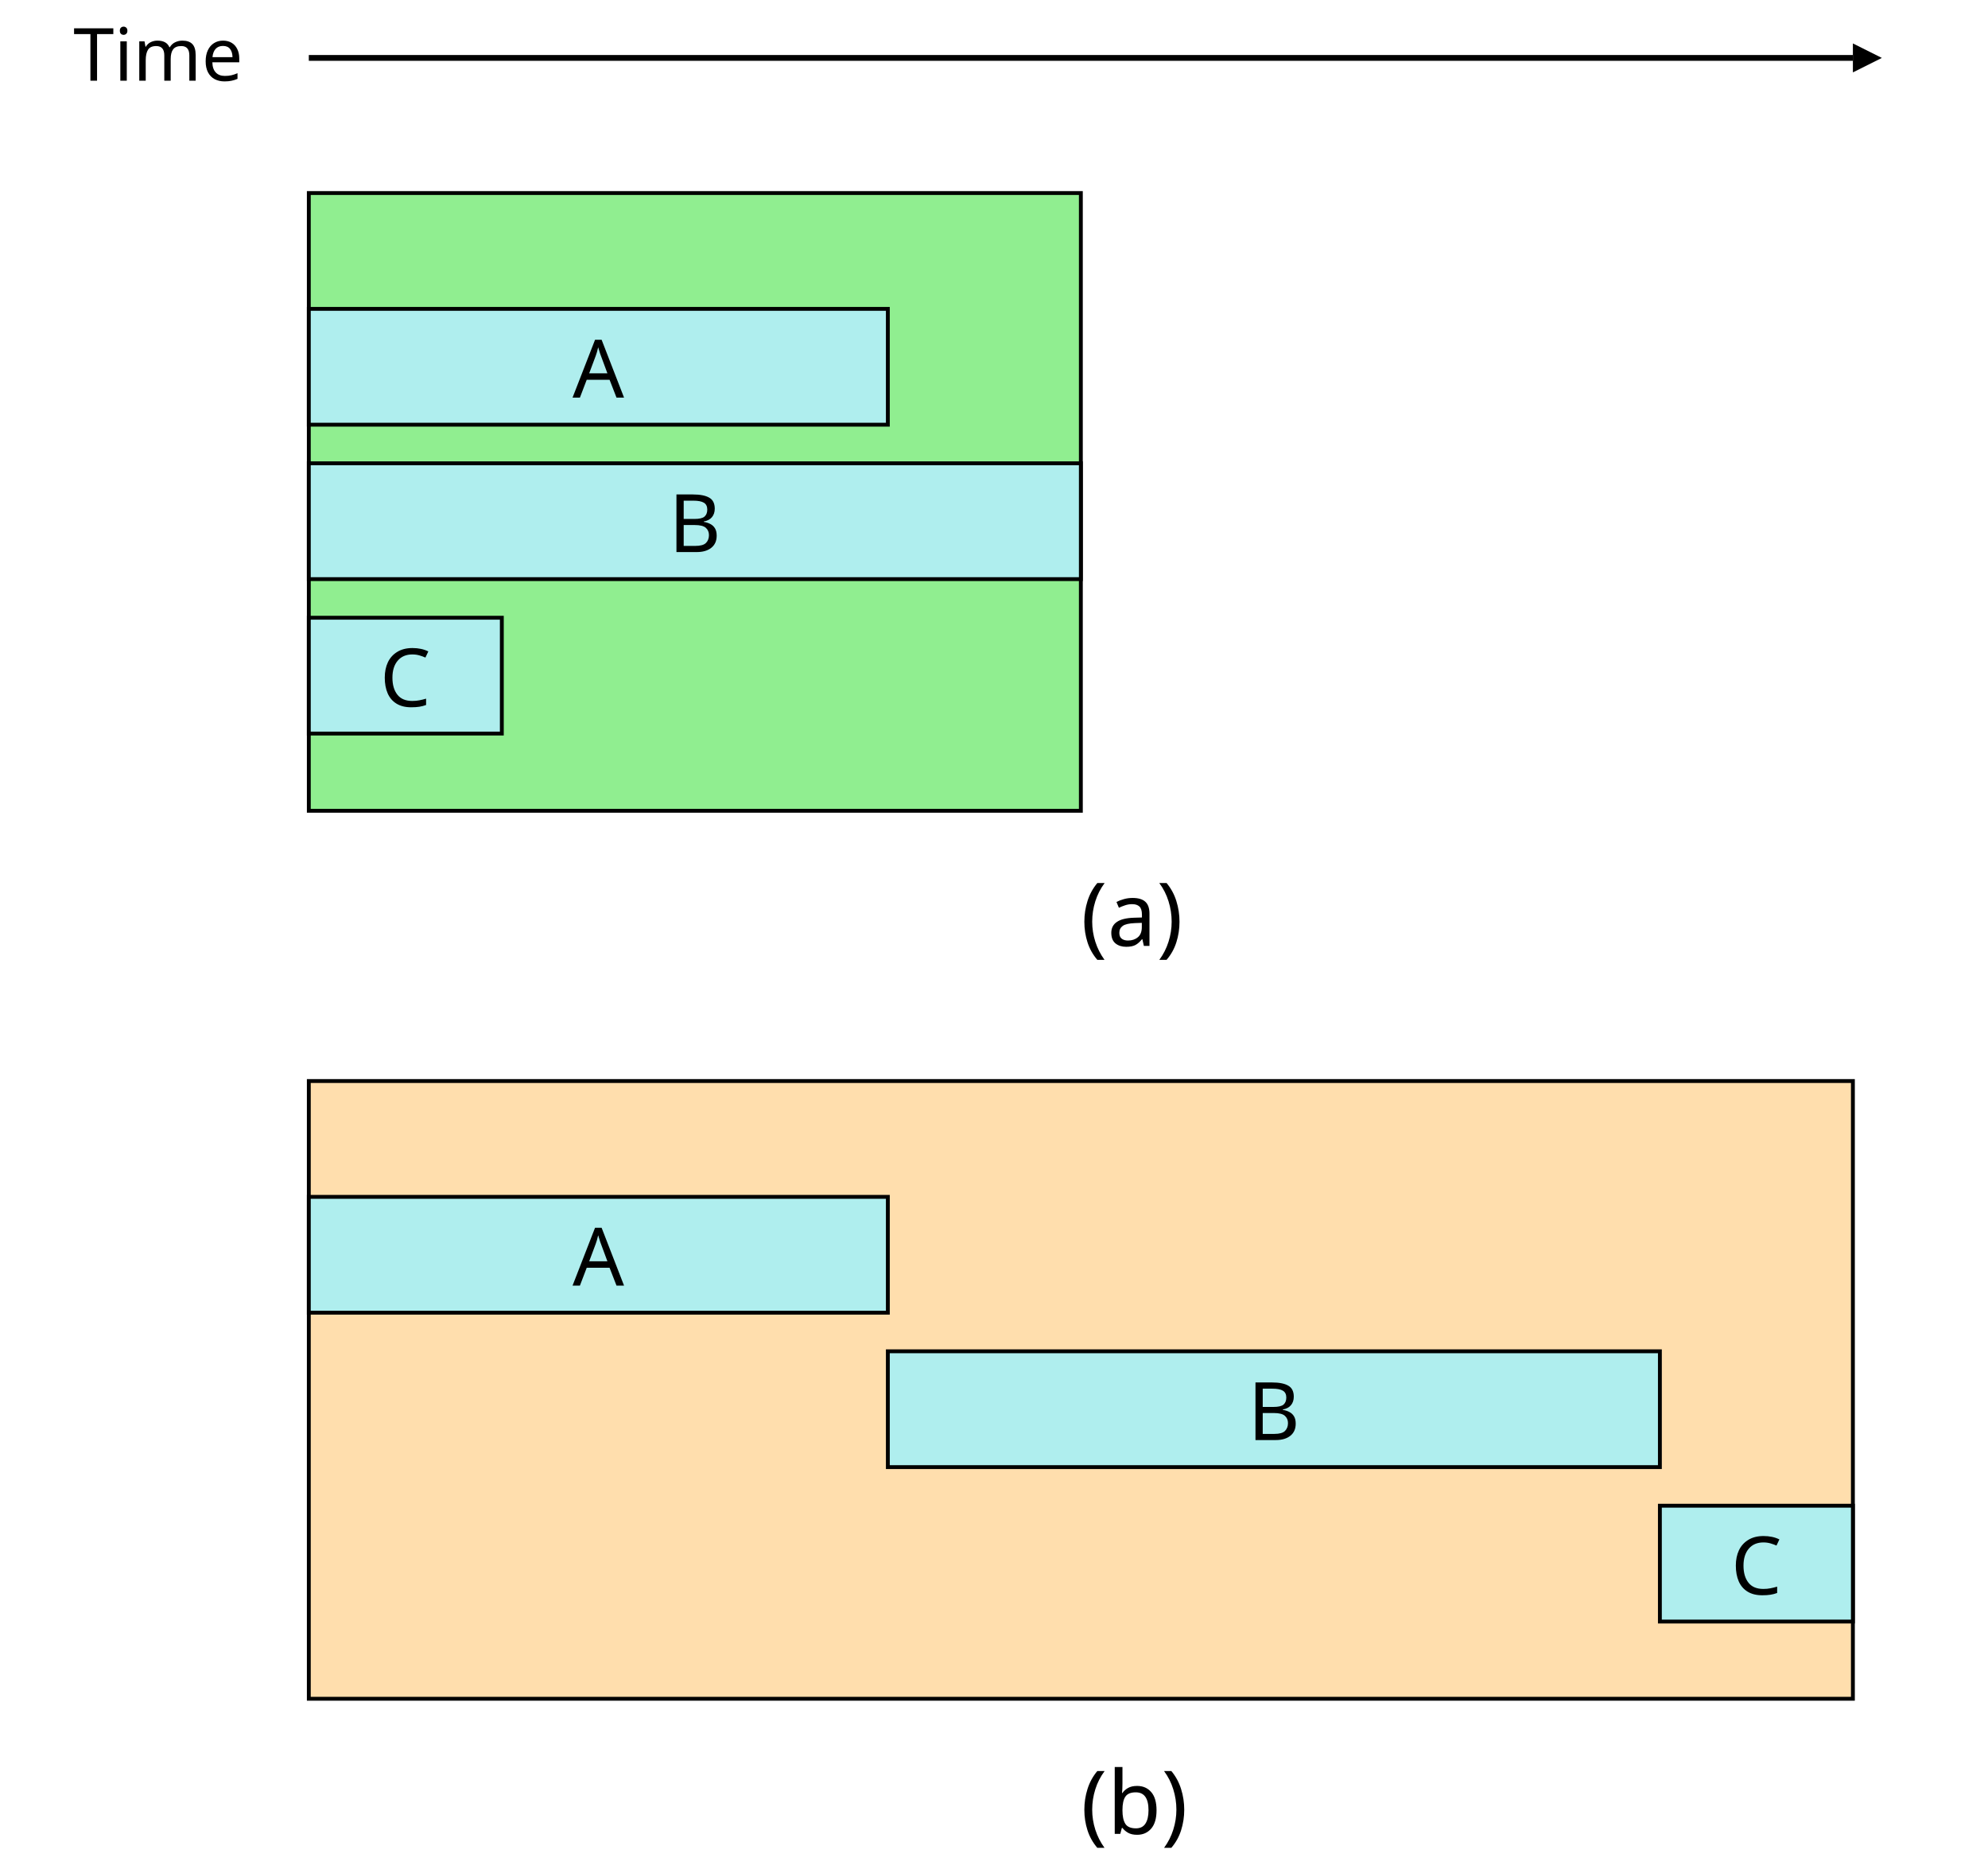
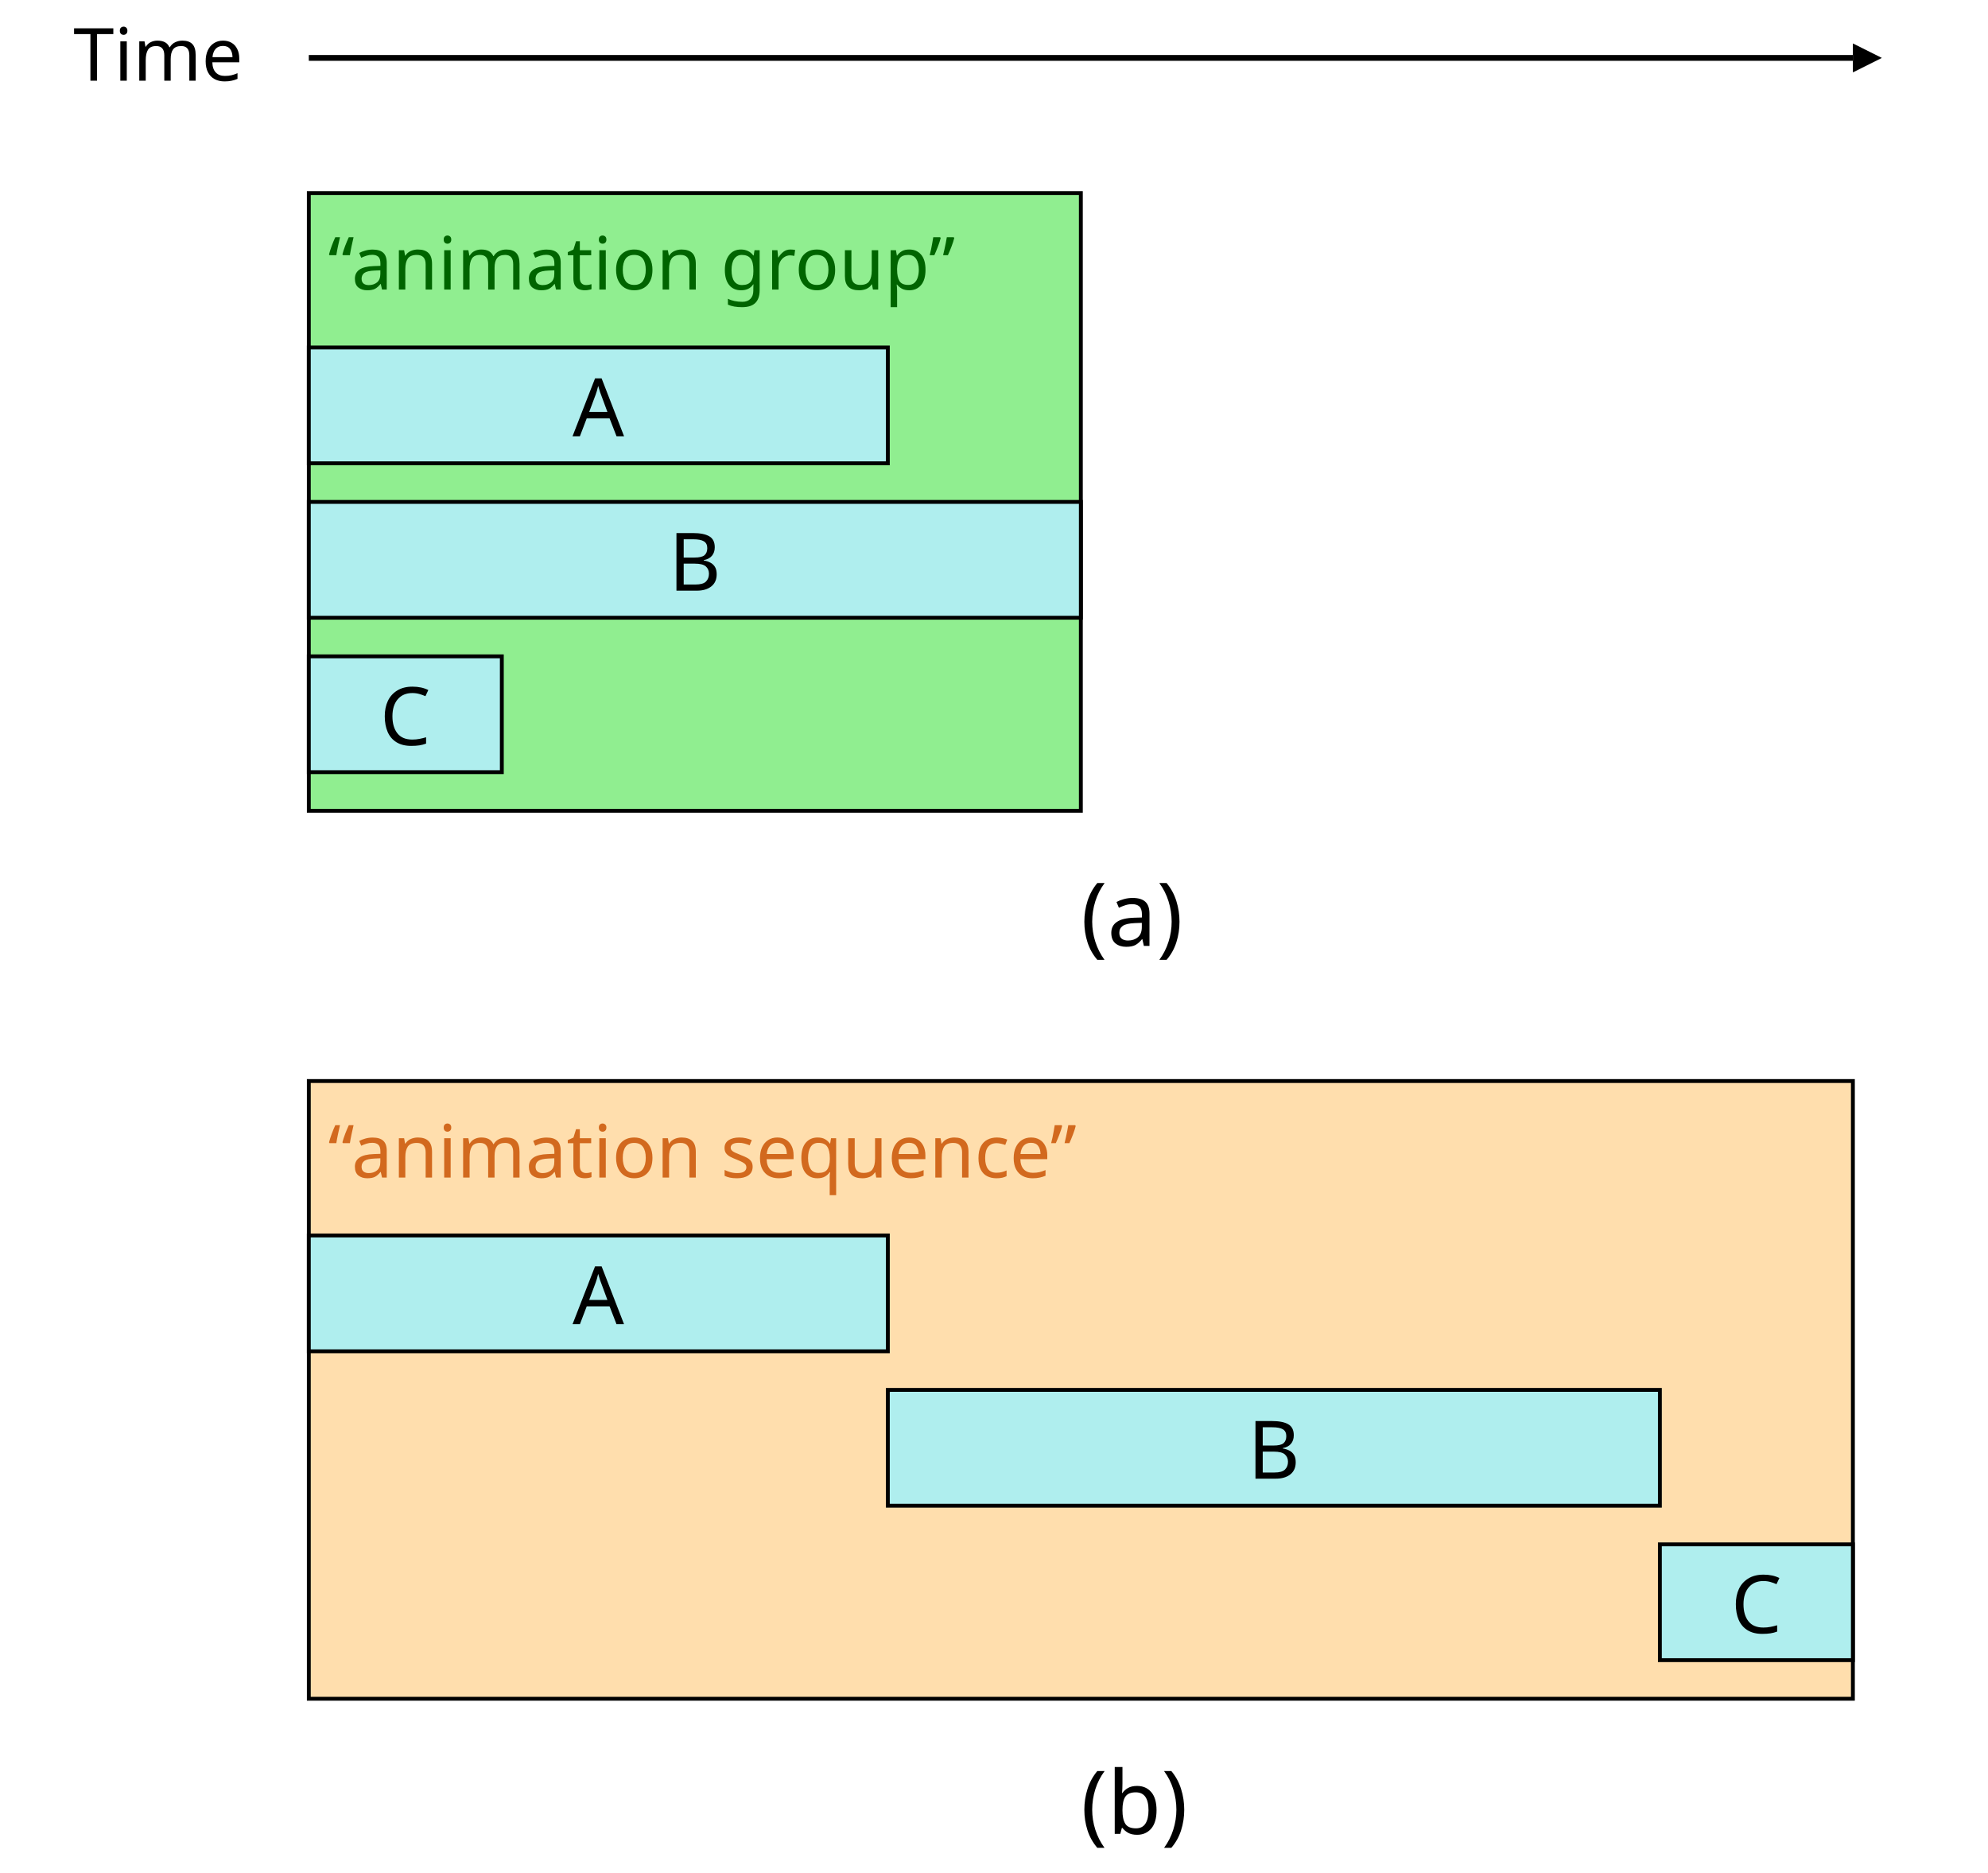
<svg xmlns="http://www.w3.org/2000/svg" xmlns:xlink="http://www.w3.org/1999/xlink" width="100%" height="100%" viewBox="0 0 515 485">
  <defs>
    <style type="text/css">
    svg {
      font-size: 19px;
      font-family: sans-serif;
    }

    .line, .arrowLine {
      stroke: black;
      stroke-width: 1.5;
      fill: none;
    }
    .arrowLine {
      marker-end: url(#arrow);
    }
    .activeSpan  {
      stroke: black;
      fill: paleturquoise;
    }
    .parGroupSpan  {
      fill: lightgreen;
      stroke: black;
    }
    .seqGroupSpan  {
      fill: navajowhite;
      stroke: black;
    }
    .tickLabel {
      text-anchor: middle;
      font-size: 0.8em;
    }
    .animLabel {
      fill: black;
      text-anchor: middle;
      font-size: 1.1em;
    }
    .parGroupParams {
      fill: darkgreen;
    }
    .seqGroupParams {
      fill: chocolate;
    }
    .startTimeStar {
      stroke: blue;
      stroke-linecap: round;
      stroke-width: 2;
      fill: none;
    }
    .exampleLabel {
      font-size: 1.2em;
    }
    </style>
    <style type="text/css">
      .blackArrowHead {
        fill: black;
        stroke: none;
      }
    </style>
    <marker id="arrow" viewBox="0 -5 10 10" orient="auto" markerWidth="5" markerHeight="5">
      <path d="M0-5l10 5l-10 5z" class="blackArrowHead" />
    </marker>
    <g id="timeline">
      <text x="1em" y="1.1em">Time</text>
      <g transform="translate(80 15)">
        <path d="M0 0H400" class="arrowLine" />
      </g>
    </g>
  </defs>
  <use xlink:href="#timeline" />
  <g transform="translate(80 50)">
    <rect width="200" height="160" class="parGroupSpan" />
-     <g transform="translate(0 30)">
+     <text x="5" y="25" class="parGroupParams">“animation
+       group”</text>
+     <g transform="translate(0 40)">
      <rect width="150" height="30" class="activeSpan" />
      <text x="75" y="1.1em" class="animLabel">A</text>
    </g>
-     <g transform="translate(0 70)">
+     <g transform="translate(0 80)">
      <rect width="200" height="30" class="activeSpan" />
      <text x="100" y="1.1em" class="animLabel">B</text>
    </g>
-     <g transform="translate(0 110)">
+     <g transform="translate(0 120)">
      <rect width="50" height="30" class="activeSpan" />
      <text x="25" y="1.1em" class="animLabel">C</text>
    </g>
    <text x="200" y="195" class="exampleLabel">(a)</text>
  </g>
  <g transform="translate(80 280)">
    <rect width="400" height="160" class="seqGroupSpan" />
-     <g transform="translate(0 30)">
+     <text x="5" y="25" class="seqGroupParams">“animation
+       sequence”</text>
+     <g transform="translate(0 40)">
      <rect width="150" height="30" class="activeSpan" />
      <text x="75" y="1.1em" class="animLabel">A</text>
    </g>
-     <g transform="translate(0 70)">
+     <g transform="translate(0 80)">
      <rect x="150" width="200" height="30" class="activeSpan" />
      <text x="250" y="1.1em" class="animLabel">B</text>
    </g>
-     <g transform="translate(0 110)">
+     <g transform="translate(0 120)">
      <rect x="350" width="50" height="30" class="activeSpan" />
      <text x="375" y="1.1em" class="animLabel">C</text>
    </g>
    <text x="200" y="195" class="exampleLabel">(b)</text>
  </g>
</svg>
